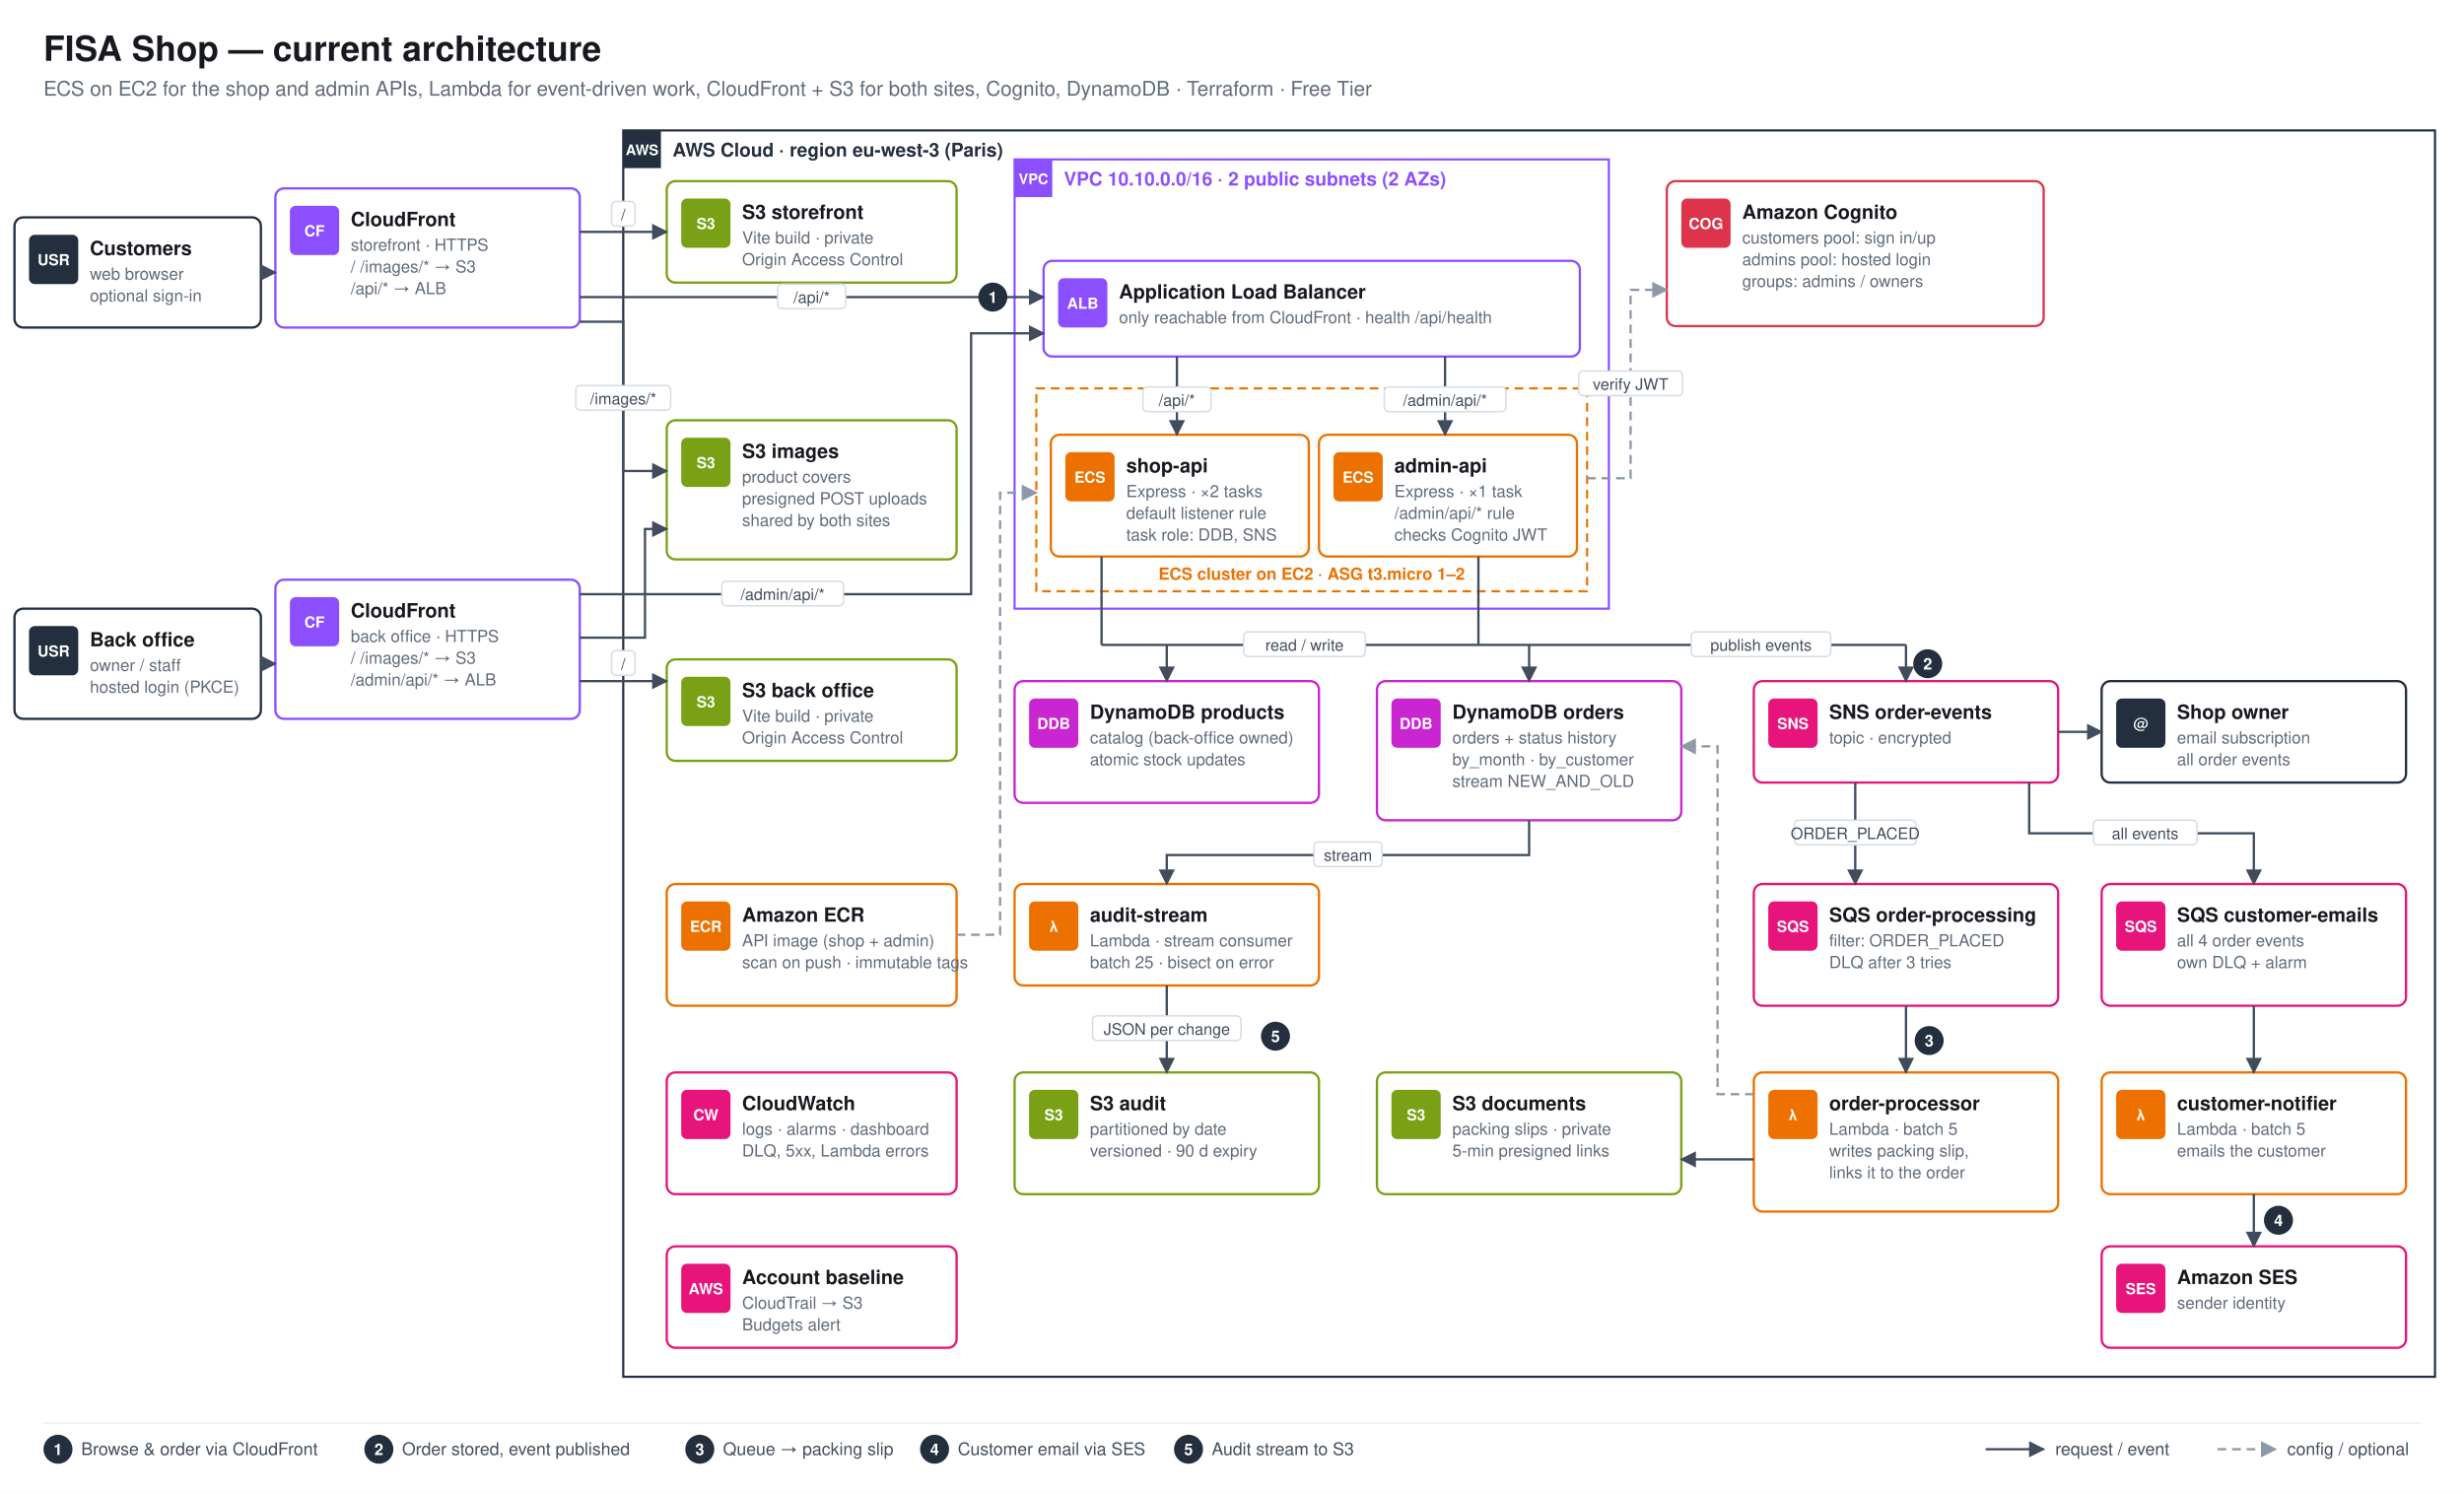
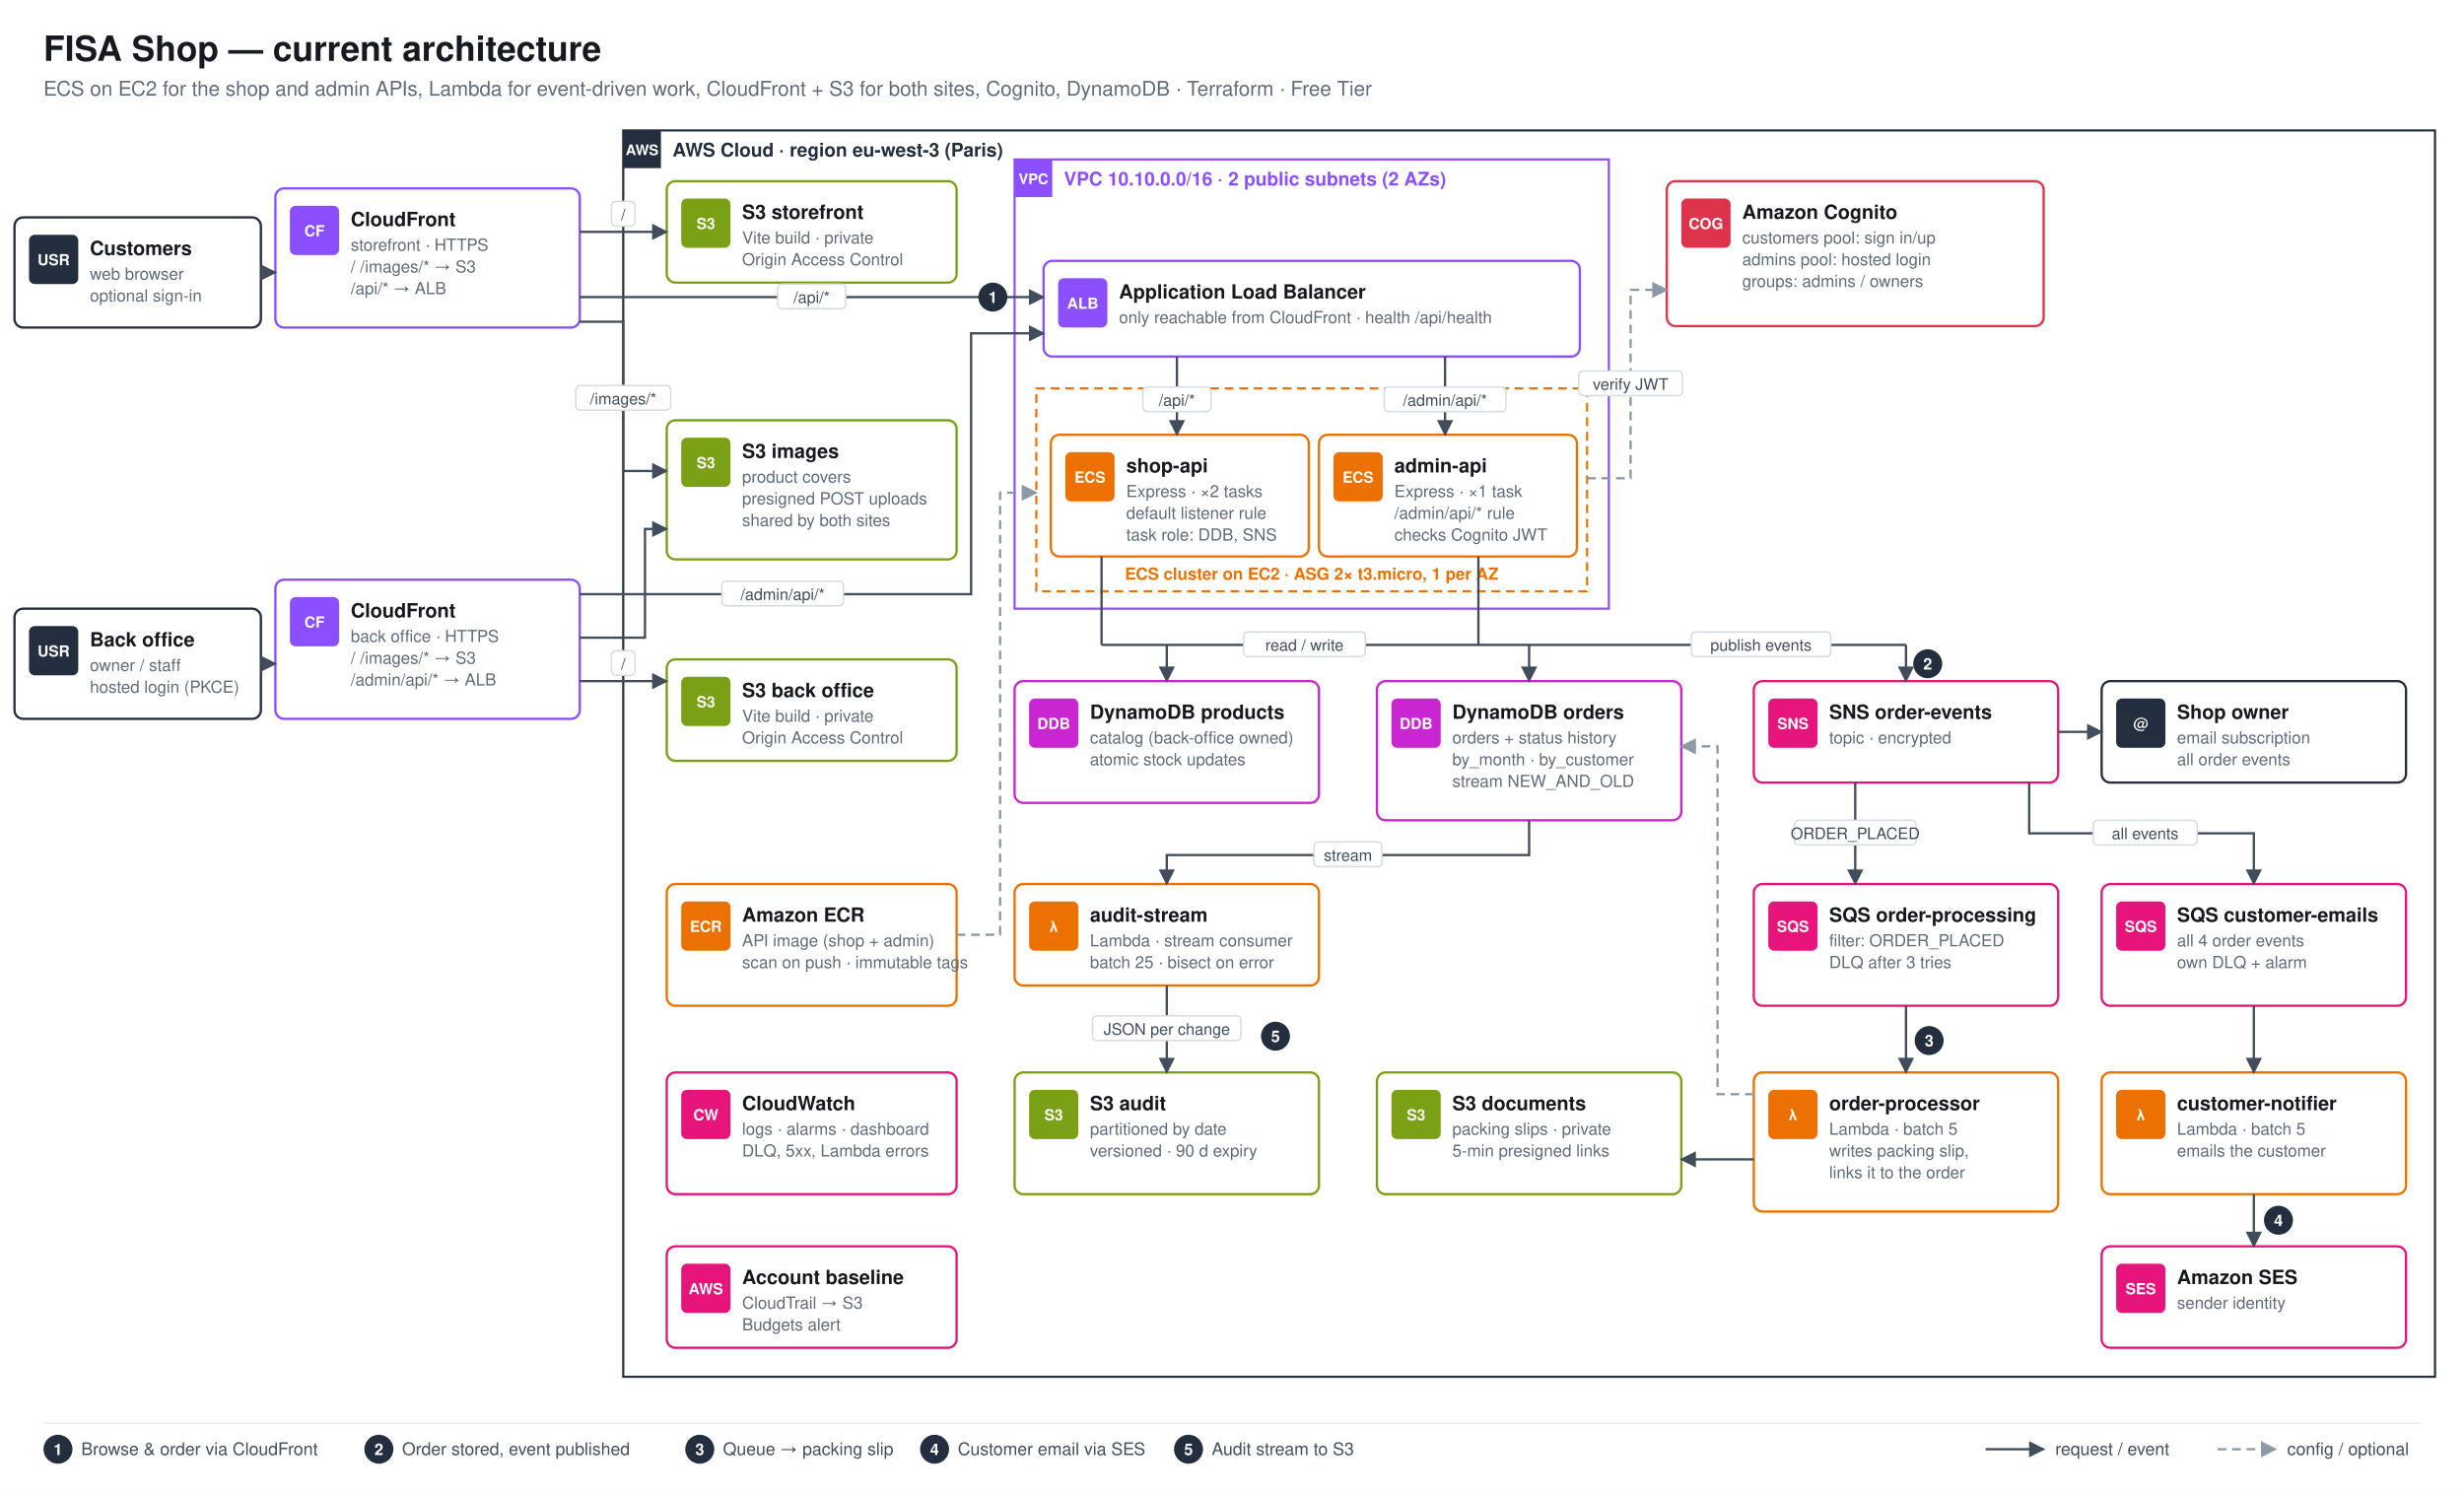
<svg xmlns="http://www.w3.org/2000/svg" viewBox="0 0 1700 1030" width="1700" height="1030" font-family="Helvetica, Arial, sans-serif">
  <defs>
    <marker id="a" viewBox="0 0 10 10" refX="9" refY="5" markerWidth="7" markerHeight="7" orient="auto-start-reverse">
      <path d="M0,0 L10,5 L0,10 z" fill="#414d5c" />
    </marker>
    <marker id="ad" viewBox="0 0 10 10" refX="9" refY="5" markerWidth="7" markerHeight="7" orient="auto-start-reverse">
      <path d="M0,0 L10,5 L0,10 z" fill="#8d99a8" />
    </marker>
  </defs>
  <rect width="1700" height="1030" fill="#ffffff" />
  <text x="30" y="42" font-size="24" font-weight="700" fill="#16191f">FISA Shop — current architecture</text>
  <text x="30" y="66" font-size="14" fill="#5f6b7a">ECS on EC2 for the shop and admin APIs, Lambda for event-driven work, CloudFront + S3 for both sites, Cognito, DynamoDB · Terraform · Free Tier</text>
  <g>
    <rect x="10" y="150" width="170" height="76" rx="6" fill="#fff" stroke="#232F3E" stroke-width="1.6" />
    <rect x="20" y="162" width="34" height="34" rx="4" fill="#232F3E" />
    <text x="37" y="183" font-size="10.5" font-weight="700" fill="#fff" text-anchor="middle">USR</text>
    <text x="62" y="176" font-size="13.5" font-weight="700" fill="#16191f">Customers</text>
    <text x="62" y="193" font-size="11.5" fill="#5f6b7a">web browser</text>
    <text x="62" y="208" font-size="11.5" fill="#5f6b7a">optional sign-in</text>
  </g>
  <g>
    <rect x="10" y="420" width="170" height="76" rx="6" fill="#fff" stroke="#232F3E" stroke-width="1.6" />
    <rect x="20" y="432" width="34" height="34" rx="4" fill="#232F3E" />
    <text x="37" y="453" font-size="10.5" font-weight="700" fill="#fff" text-anchor="middle">USR</text>
    <text x="62" y="446" font-size="13.5" font-weight="700" fill="#16191f">Back office</text>
    <text x="62" y="463" font-size="11.5" fill="#5f6b7a">owner / staff</text>
    <text x="62" y="478" font-size="11.5" fill="#5f6b7a">hosted login (PKCE)</text>
  </g>
  <g>
    <rect x="190" y="130" width="210" height="96" rx="6" fill="#fff" stroke="#8C4FFF" stroke-width="1.6" />
    <rect x="200" y="142" width="34" height="34" rx="4" fill="#8C4FFF" />
    <text x="217" y="163" font-size="10.5" font-weight="700" fill="#fff" text-anchor="middle">CF</text>
    <text x="242" y="156" font-size="13.5" font-weight="700" fill="#16191f">CloudFront</text>
    <text x="242" y="173" font-size="11.5" fill="#5f6b7a">storefront · HTTPS</text>
    <text x="242" y="188" font-size="11.5" fill="#5f6b7a">/ /images/* → S3</text>
    <text x="242" y="203" font-size="11.5" fill="#5f6b7a">/api/* → ALB</text>
  </g>
  <g>
    <rect x="190" y="400" width="210" height="96" rx="6" fill="#fff" stroke="#8C4FFF" stroke-width="1.6" />
    <rect x="200" y="412" width="34" height="34" rx="4" fill="#8C4FFF" />
    <text x="217" y="433" font-size="10.5" font-weight="700" fill="#fff" text-anchor="middle">CF</text>
    <text x="242" y="426" font-size="13.5" font-weight="700" fill="#16191f">CloudFront</text>
    <text x="242" y="443" font-size="11.5" fill="#5f6b7a">back office · HTTPS</text>
    <text x="242" y="458" font-size="11.5" fill="#5f6b7a">/ /images/* → S3</text>
    <text x="242" y="473" font-size="11.5" fill="#5f6b7a">/admin/api/* → ALB</text>
  </g>
  <rect x="430" y="90" width="1250" height="860" fill="none" stroke="#232F3E" stroke-width="1.5" />
  <rect x="430" y="90" width="26" height="26" fill="#232F3E" />
  <text x="443" y="107" font-size="10" font-weight="700" fill="#fff" text-anchor="middle">AWS</text>
  <text x="464" y="108" font-size="13" font-weight="700" fill="#232F3E">AWS Cloud · region eu-west-3 (Paris)</text>
  <g>
    <rect x="460" y="125" width="200" height="70" rx="6" fill="#fff" stroke="#7AA116" stroke-width="1.6" />
    <rect x="470" y="137" width="34" height="34" rx="4" fill="#7AA116" />
    <text x="487" y="158" font-size="10.5" font-weight="700" fill="#fff" text-anchor="middle">S3</text>
    <text x="512" y="151" font-size="13.5" font-weight="700" fill="#16191f">S3 storefront</text>
    <text x="512" y="168" font-size="11.5" fill="#5f6b7a">Vite build · private</text>
    <text x="512" y="183" font-size="11.5" fill="#5f6b7a">Origin Access Control</text>
  </g>
  <g>
    <rect x="460" y="290" width="200" height="96" rx="6" fill="#fff" stroke="#7AA116" stroke-width="1.6" />
    <rect x="470" y="302" width="34" height="34" rx="4" fill="#7AA116" />
    <text x="487" y="323" font-size="10.5" font-weight="700" fill="#fff" text-anchor="middle">S3</text>
    <text x="512" y="316" font-size="13.5" font-weight="700" fill="#16191f">S3 images</text>
    <text x="512" y="333" font-size="11.5" fill="#5f6b7a">product covers</text>
    <text x="512" y="348" font-size="11.5" fill="#5f6b7a">presigned POST uploads</text>
    <text x="512" y="363" font-size="11.5" fill="#5f6b7a">shared by both sites</text>
  </g>
  <g>
    <rect x="460" y="455" width="200" height="70" rx="6" fill="#fff" stroke="#7AA116" stroke-width="1.6" />
    <rect x="470" y="467" width="34" height="34" rx="4" fill="#7AA116" />
    <text x="487" y="488" font-size="10.5" font-weight="700" fill="#fff" text-anchor="middle">S3</text>
    <text x="512" y="481" font-size="13.5" font-weight="700" fill="#16191f">S3 back office</text>
    <text x="512" y="498" font-size="11.5" fill="#5f6b7a">Vite build · private</text>
    <text x="512" y="513" font-size="11.5" fill="#5f6b7a">Origin Access Control</text>
  </g>
  <rect x="700" y="110" width="410" height="310" fill="none" stroke="#8C4FFF" stroke-width="1.5" />
  <rect x="700" y="110" width="26" height="26" fill="#8C4FFF" />
  <text x="713" y="127" font-size="10" font-weight="700" fill="#fff" text-anchor="middle">VPC</text>
  <text x="734" y="128" font-size="13" font-weight="700" fill="#8C4FFF">VPC 10.10.0.0/16 · 2 public subnets (2 AZs)</text>
  <g>
    <rect x="720" y="180" width="370" height="66" rx="6" fill="#fff" stroke="#8C4FFF" stroke-width="1.6" />
    <rect x="730" y="192" width="34" height="34" rx="4" fill="#8C4FFF" />
    <text x="747" y="213" font-size="10.5" font-weight="700" fill="#fff" text-anchor="middle">ALB</text>
    <text x="772" y="206" font-size="13.5" font-weight="700" fill="#16191f">Application Load Balancer</text>
    <text x="772" y="223" font-size="11.5" fill="#5f6b7a">only reachable from CloudFront · health /api/health</text>
  </g>
  <rect x="715" y="268" width="380" height="140" fill="none" stroke="#ED7100" stroke-width="1.5" stroke-dasharray="6 4" />
  <g>
    <rect x="725" y="300" width="178" height="84" rx="6" fill="#fff" stroke="#ED7100" stroke-width="1.6" />
    <rect x="735" y="312" width="34" height="34" rx="4" fill="#ED7100" />
    <text x="752" y="333" font-size="10.5" font-weight="700" fill="#fff" text-anchor="middle">ECS</text>
    <text x="777" y="326" font-size="13.5" font-weight="700" fill="#16191f">shop-api</text>
    <text x="777" y="343" font-size="11.5" fill="#5f6b7a">Express · ×2 tasks</text>
    <text x="777" y="358" font-size="11.5" fill="#5f6b7a">default listener rule</text>
    <text x="777" y="373" font-size="11.5" fill="#5f6b7a">task role: DDB, SNS</text>
  </g>
  <g>
    <rect x="910" y="300" width="178" height="84" rx="6" fill="#fff" stroke="#ED7100" stroke-width="1.6" />
    <rect x="920" y="312" width="34" height="34" rx="4" fill="#ED7100" />
    <text x="937" y="333" font-size="10.5" font-weight="700" fill="#fff" text-anchor="middle">ECS</text>
    <text x="962" y="326" font-size="13.5" font-weight="700" fill="#16191f">admin-api</text>
    <text x="962" y="343" font-size="11.5" fill="#5f6b7a">Express · ×1 task</text>
    <text x="962" y="358" font-size="11.5" fill="#5f6b7a">/admin/api/* rule</text>
    <text x="962" y="373" font-size="11.5" fill="#5f6b7a">checks Cognito JWT</text>
  </g>
-   <text x="905" y="400" font-size="11.5" font-weight="700" fill="#ED7100" text-anchor="middle">ECS cluster on EC2 · ASG t3.micro 1–2</text>
+   <text x="905" y="400" font-size="11.5" font-weight="700" fill="#ED7100" text-anchor="middle">ECS cluster on EC2 · ASG 2× t3.micro, 1 per AZ</text>
  <g>
    <rect x="1150" y="125" width="260" height="100" rx="6" fill="#fff" stroke="#DD344C" stroke-width="1.6" />
    <rect x="1160" y="137" width="34" height="34" rx="4" fill="#DD344C" />
    <text x="1177" y="158" font-size="10.5" font-weight="700" fill="#fff" text-anchor="middle">COG</text>
    <text x="1202" y="151" font-size="13.5" font-weight="700" fill="#16191f">Amazon Cognito</text>
    <text x="1202" y="168" font-size="11.5" fill="#5f6b7a">customers pool: sign in/up</text>
    <text x="1202" y="183" font-size="11.5" fill="#5f6b7a">admins pool: hosted login</text>
    <text x="1202" y="198" font-size="11.5" fill="#5f6b7a">groups: admins / owners</text>
  </g>
  <g>
    <rect x="460" y="610" width="200" height="84" rx="6" fill="#fff" stroke="#ED7100" stroke-width="1.6" />
    <rect x="470" y="622" width="34" height="34" rx="4" fill="#ED7100" />
    <text x="487" y="643" font-size="10.5" font-weight="700" fill="#fff" text-anchor="middle">ECR</text>
    <text x="512" y="636" font-size="13.5" font-weight="700" fill="#16191f">Amazon ECR</text>
    <text x="512" y="653" font-size="11.5" fill="#5f6b7a">API image (shop + admin)</text>
    <text x="512" y="668" font-size="11.5" fill="#5f6b7a">scan on push · immutable tags</text>
  </g>
  <g>
    <rect x="460" y="740" width="200" height="84" rx="6" fill="#fff" stroke="#E7157B" stroke-width="1.6" />
    <rect x="470" y="752" width="34" height="34" rx="4" fill="#E7157B" />
    <text x="487" y="773" font-size="10.5" font-weight="700" fill="#fff" text-anchor="middle">CW</text>
    <text x="512" y="766" font-size="13.5" font-weight="700" fill="#16191f">CloudWatch</text>
    <text x="512" y="783" font-size="11.5" fill="#5f6b7a">logs · alarms · dashboard</text>
    <text x="512" y="798" font-size="11.5" fill="#5f6b7a">DLQ, 5xx, Lambda errors</text>
  </g>
  <g>
    <rect x="460" y="860" width="200" height="70" rx="6" fill="#fff" stroke="#E7157B" stroke-width="1.6" />
    <rect x="470" y="872" width="34" height="34" rx="4" fill="#E7157B" />
    <text x="487" y="893" font-size="10.5" font-weight="700" fill="#fff" text-anchor="middle">AWS</text>
    <text x="512" y="886" font-size="13.5" font-weight="700" fill="#16191f">Account baseline</text>
    <text x="512" y="903" font-size="11.5" fill="#5f6b7a">CloudTrail → S3</text>
    <text x="512" y="918" font-size="11.5" fill="#5f6b7a">Budgets alert</text>
  </g>
  <g>
    <rect x="700" y="470" width="210" height="84" rx="6" fill="#fff" stroke="#C925D1" stroke-width="1.6" />
    <rect x="710" y="482" width="34" height="34" rx="4" fill="#C925D1" />
    <text x="727" y="503" font-size="10.5" font-weight="700" fill="#fff" text-anchor="middle">DDB</text>
    <text x="752" y="496" font-size="13.5" font-weight="700" fill="#16191f">DynamoDB products</text>
    <text x="752" y="513" font-size="11.5" fill="#5f6b7a">catalog (back-office owned)</text>
    <text x="752" y="528" font-size="11.5" fill="#5f6b7a">atomic stock updates</text>
  </g>
  <g>
    <rect x="950" y="470" width="210" height="96" rx="6" fill="#fff" stroke="#C925D1" stroke-width="1.6" />
    <rect x="960" y="482" width="34" height="34" rx="4" fill="#C925D1" />
    <text x="977" y="503" font-size="10.5" font-weight="700" fill="#fff" text-anchor="middle">DDB</text>
    <text x="1002" y="496" font-size="13.5" font-weight="700" fill="#16191f">DynamoDB orders</text>
    <text x="1002" y="513" font-size="11.5" fill="#5f6b7a">orders + status history</text>
    <text x="1002" y="528" font-size="11.5" fill="#5f6b7a">by_month · by_customer</text>
    <text x="1002" y="543" font-size="11.5" fill="#5f6b7a">stream NEW_AND_OLD</text>
  </g>
  <g>
    <rect x="1210" y="470" width="210" height="70" rx="6" fill="#fff" stroke="#E7157B" stroke-width="1.6" />
    <rect x="1220" y="482" width="34" height="34" rx="4" fill="#E7157B" />
    <text x="1237" y="503" font-size="10.5" font-weight="700" fill="#fff" text-anchor="middle">SNS</text>
    <text x="1262" y="496" font-size="13.5" font-weight="700" fill="#16191f">SNS order-events</text>
    <text x="1262" y="513" font-size="11.5" fill="#5f6b7a">topic · encrypted</text>
  </g>
  <g>
    <rect x="1450" y="470" width="210" height="70" rx="6" fill="#fff" stroke="#232F3E" stroke-width="1.6" />
    <rect x="1460" y="482" width="34" height="34" rx="4" fill="#232F3E" />
    <text x="1477" y="503" font-size="10.5" font-weight="700" fill="#fff" text-anchor="middle">@</text>
    <text x="1502" y="496" font-size="13.5" font-weight="700" fill="#16191f">Shop owner</text>
    <text x="1502" y="513" font-size="11.5" fill="#5f6b7a">email subscription</text>
    <text x="1502" y="528" font-size="11.5" fill="#5f6b7a">all order events</text>
  </g>
  <g>
    <rect x="700" y="610" width="210" height="70" rx="6" fill="#fff" stroke="#ED7100" stroke-width="1.6" />
    <rect x="710" y="622" width="34" height="34" rx="4" fill="#ED7100" />
    <text x="727" y="643" font-size="10.5" font-weight="700" fill="#fff" text-anchor="middle">λ</text>
    <text x="752" y="636" font-size="13.5" font-weight="700" fill="#16191f">audit-stream</text>
    <text x="752" y="653" font-size="11.5" fill="#5f6b7a">Lambda · stream consumer</text>
    <text x="752" y="668" font-size="11.5" fill="#5f6b7a">batch 25 · bisect on error</text>
  </g>
  <g>
    <rect x="700" y="740" width="210" height="84" rx="6" fill="#fff" stroke="#7AA116" stroke-width="1.6" />
    <rect x="710" y="752" width="34" height="34" rx="4" fill="#7AA116" />
    <text x="727" y="773" font-size="10.5" font-weight="700" fill="#fff" text-anchor="middle">S3</text>
    <text x="752" y="766" font-size="13.5" font-weight="700" fill="#16191f">S3 audit</text>
    <text x="752" y="783" font-size="11.5" fill="#5f6b7a">partitioned by date</text>
    <text x="752" y="798" font-size="11.5" fill="#5f6b7a">versioned · 90 d expiry</text>
  </g>
  <g>
    <rect x="950" y="740" width="210" height="84" rx="6" fill="#fff" stroke="#7AA116" stroke-width="1.6" />
    <rect x="960" y="752" width="34" height="34" rx="4" fill="#7AA116" />
    <text x="977" y="773" font-size="10.5" font-weight="700" fill="#fff" text-anchor="middle">S3</text>
    <text x="1002" y="766" font-size="13.5" font-weight="700" fill="#16191f">S3 documents</text>
    <text x="1002" y="783" font-size="11.5" fill="#5f6b7a">packing slips · private</text>
    <text x="1002" y="798" font-size="11.5" fill="#5f6b7a">5-min presigned links</text>
  </g>
  <g>
    <rect x="1210" y="610" width="210" height="84" rx="6" fill="#fff" stroke="#E7157B" stroke-width="1.6" />
    <rect x="1220" y="622" width="34" height="34" rx="4" fill="#E7157B" />
    <text x="1237" y="643" font-size="10.5" font-weight="700" fill="#fff" text-anchor="middle">SQS</text>
    <text x="1262" y="636" font-size="13.5" font-weight="700" fill="#16191f">SQS order-processing</text>
    <text x="1262" y="653" font-size="11.5" fill="#5f6b7a">filter: ORDER_PLACED</text>
    <text x="1262" y="668" font-size="11.5" fill="#5f6b7a">DLQ after 3 tries</text>
  </g>
  <g>
    <rect x="1210" y="740" width="210" height="96" rx="6" fill="#fff" stroke="#ED7100" stroke-width="1.6" />
    <rect x="1220" y="752" width="34" height="34" rx="4" fill="#ED7100" />
    <text x="1237" y="773" font-size="10.5" font-weight="700" fill="#fff" text-anchor="middle">λ</text>
    <text x="1262" y="766" font-size="13.5" font-weight="700" fill="#16191f">order-processor</text>
    <text x="1262" y="783" font-size="11.5" fill="#5f6b7a">Lambda · batch 5</text>
    <text x="1262" y="798" font-size="11.5" fill="#5f6b7a">writes packing slip,</text>
    <text x="1262" y="813" font-size="11.5" fill="#5f6b7a">links it to the order</text>
  </g>
  <g>
    <rect x="1450" y="610" width="210" height="84" rx="6" fill="#fff" stroke="#E7157B" stroke-width="1.6" />
    <rect x="1460" y="622" width="34" height="34" rx="4" fill="#E7157B" />
    <text x="1477" y="643" font-size="10.5" font-weight="700" fill="#fff" text-anchor="middle">SQS</text>
    <text x="1502" y="636" font-size="13.5" font-weight="700" fill="#16191f">SQS customer-emails</text>
    <text x="1502" y="653" font-size="11.5" fill="#5f6b7a">all 4 order events</text>
    <text x="1502" y="668" font-size="11.5" fill="#5f6b7a">own DLQ + alarm</text>
  </g>
  <g>
    <rect x="1450" y="740" width="210" height="84" rx="6" fill="#fff" stroke="#ED7100" stroke-width="1.6" />
    <rect x="1460" y="752" width="34" height="34" rx="4" fill="#ED7100" />
    <text x="1477" y="773" font-size="10.5" font-weight="700" fill="#fff" text-anchor="middle">λ</text>
    <text x="1502" y="766" font-size="13.5" font-weight="700" fill="#16191f">customer-notifier</text>
    <text x="1502" y="783" font-size="11.5" fill="#5f6b7a">Lambda · batch 5</text>
    <text x="1502" y="798" font-size="11.5" fill="#5f6b7a">emails the customer</text>
  </g>
  <g>
    <rect x="1450" y="860" width="210" height="70" rx="6" fill="#fff" stroke="#E7157B" stroke-width="1.6" />
    <rect x="1460" y="872" width="34" height="34" rx="4" fill="#E7157B" />
    <text x="1477" y="893" font-size="10.5" font-weight="700" fill="#fff" text-anchor="middle">SES</text>
    <text x="1502" y="886" font-size="13.5" font-weight="700" fill="#16191f">Amazon SES</text>
    <text x="1502" y="903" font-size="11.5" fill="#5f6b7a">sender identity</text>
  </g>
  <path d="M180,188 L190,188" fill="none" stroke="#414d5c" stroke-width="1.6" marker-end="url(#a)" />
  <path d="M180,458 L190,458" fill="none" stroke="#414d5c" stroke-width="1.6" marker-end="url(#a)" />
  <path d="M400,160 L460,160" fill="none" stroke="#414d5c" stroke-width="1.6" marker-end="url(#a)" />
  <path d="M400,205 L720,205" fill="none" stroke="#414d5c" stroke-width="1.6" marker-end="url(#a)" />
  <path d="M400,222 L430,222 L430,325 L460,325" fill="none" stroke="#414d5c" stroke-width="1.6" marker-end="url(#a)" />
  <path d="M400,470 L460,470" fill="none" stroke="#414d5c" stroke-width="1.6" marker-end="url(#a)" />
  <path d="M400,440 L445,440 L445,365 L460,365" fill="none" stroke="#414d5c" stroke-width="1.6" marker-end="url(#a)" />
  <path d="M400,410 L670,410 L670,230 L720,230" fill="none" stroke="#414d5c" stroke-width="1.6" marker-end="url(#a)" />
  <path d="M1095,330 L1125,330 L1125,200 L1150,200" fill="none" stroke="#8d99a8" stroke-width="1.6" stroke-dasharray="6 4" marker-end="url(#ad)" />
  <path d="M660,645 L690,645 L690,340 L715,340" fill="none" stroke="#8d99a8" stroke-width="1.6" stroke-dasharray="6 4" marker-end="url(#ad)" />
  <path d="M812,246 L812,300" fill="none" stroke="#414d5c" stroke-width="1.6" marker-end="url(#a)" />
  <path d="M997,246 L997,300" fill="none" stroke="#414d5c" stroke-width="1.6" marker-end="url(#a)" />
  <path d="M760,384 L760,445" fill="none" stroke="#414d5c" stroke-width="1.6" />
  <path d="M1020,384 L1020,445" fill="none" stroke="#414d5c" stroke-width="1.6" />
  <path d="M760,445 L1315,445" fill="none" stroke="#414d5c" stroke-width="1.6" />
  <path d="M805,445 L805,470" fill="none" stroke="#414d5c" stroke-width="1.6" marker-end="url(#a)" />
  <path d="M1055,445 L1055,470" fill="none" stroke="#414d5c" stroke-width="1.6" marker-end="url(#a)" />
  <path d="M1315,445 L1315,470" fill="none" stroke="#414d5c" stroke-width="1.6" marker-end="url(#a)" />
  <path d="M1420,505 L1450,505" fill="none" stroke="#414d5c" stroke-width="1.6" marker-end="url(#a)" />
  <path d="M1055,566 L1055,590 L805,590 L805,610" fill="none" stroke="#414d5c" stroke-width="1.6" marker-end="url(#a)" />
  <path d="M805,680 L805,740" fill="none" stroke="#414d5c" stroke-width="1.6" marker-end="url(#a)" />
  <path d="M1280,540 L1280,610" fill="none" stroke="#414d5c" stroke-width="1.6" marker-end="url(#a)" />
  <path d="M1400,540 L1400,575 L1555,575 L1555,610" fill="none" stroke="#414d5c" stroke-width="1.6" marker-end="url(#a)" />
  <path d="M1315,694 L1315,740" fill="none" stroke="#414d5c" stroke-width="1.6" marker-end="url(#a)" />
  <path d="M1555,694 L1555,740" fill="none" stroke="#414d5c" stroke-width="1.6" marker-end="url(#a)" />
  <path d="M1555,824 L1555,860" fill="none" stroke="#414d5c" stroke-width="1.6" marker-end="url(#a)" />
  <path d="M1210,800 L1160,800" fill="none" stroke="#414d5c" stroke-width="1.6" marker-end="url(#a)" />
  <path d="M1210,755 L1185,755 L1185,515 L1160,515" fill="none" stroke="#8d99a8" stroke-width="1.6" stroke-dasharray="6 4" marker-end="url(#ad)" />
  <line x1="30" y1="982" x2="1670" y2="982" stroke="#e9ebed" />
  <text x="56" y="1004" font-size="12" font-weight="400" fill="#414d5c" text-anchor="start">Browse &amp; order via CloudFront</text>
  <text x="277.4" y="1004" font-size="12" font-weight="400" fill="#414d5c" text-anchor="start">Order stored, event published</text>
  <text x="498.8" y="1004" font-size="12" font-weight="400" fill="#414d5c" text-anchor="start">Queue → packing slip</text>
  <text x="660.8" y="1004" font-size="12" font-weight="400" fill="#414d5c" text-anchor="start">Customer email via SES</text>
  <text x="836.0" y="1004" font-size="12" font-weight="400" fill="#414d5c" text-anchor="start">Audit stream to S3</text>
  <path d="M1370,1000 L1410,1000" stroke="#414d5c" stroke-width="1.6" marker-end="url(#a)" />
  <text x="1418" y="1004" font-size="12" font-weight="400" fill="#414d5c" text-anchor="start">request / event</text>
  <path d="M1530,1000 L1570,1000" stroke="#8d99a8" stroke-width="1.6" stroke-dasharray="6 4" marker-end="url(#ad)" />
  <text x="1578" y="1004" font-size="12" font-weight="400" fill="#414d5c" text-anchor="start">config / optional</text>
  <rect x="421.92" y="139" width="16.16" height="17" rx="3" fill="#fff" stroke="#d5dbe1" />
  <text x="430" y="152" font-size="11" fill="#414d5c" text-anchor="middle">/</text>
  <rect x="536.52" y="196" width="46.96" height="17" rx="3" fill="#fff" stroke="#d5dbe1" />
  <text x="560" y="209" font-size="11" fill="#414d5c" text-anchor="middle">/api/*</text>
  <rect x="397.28" y="266" width="65.44" height="17" rx="3" fill="#fff" stroke="#d5dbe1" />
  <text x="430" y="279" font-size="11" fill="#414d5c" text-anchor="middle">/images/*</text>
  <rect x="421.92" y="449" width="16.16" height="17" rx="3" fill="#fff" stroke="#d5dbe1" />
  <text x="430" y="462" font-size="11" fill="#414d5c" text-anchor="middle">/</text>
  <rect x="498.04" y="401" width="83.92" height="17" rx="3" fill="#fff" stroke="#d5dbe1" />
  <text x="540" y="414" font-size="11" fill="#414d5c" text-anchor="middle">/admin/api/*</text>
  <rect x="1089.2" y="256" width="71.6" height="17" rx="3" fill="#fff" stroke="#d5dbe1" />
  <text x="1125" y="269" font-size="11" fill="#414d5c" text-anchor="middle">verify JWT</text>
  <rect x="788.52" y="267" width="46.96" height="17" rx="3" fill="#fff" stroke="#d5dbe1" />
  <text x="812" y="280" font-size="11" fill="#414d5c" text-anchor="middle">/api/*</text>
  <rect x="955.04" y="267" width="83.92" height="17" rx="3" fill="#fff" stroke="#d5dbe1" />
  <text x="997" y="280" font-size="11" fill="#414d5c" text-anchor="middle">/admin/api/*</text>
  <rect x="858.04" y="436" width="83.92" height="17" rx="3" fill="#fff" stroke="#d5dbe1" />
  <text x="900" y="449" font-size="11" fill="#414d5c" text-anchor="middle">read / write</text>
  <rect x="1166.88" y="436" width="96.24" height="17" rx="3" fill="#fff" stroke="#d5dbe1" />
  <text x="1215" y="449" font-size="11" fill="#414d5c" text-anchor="middle">publish events</text>
  <rect x="906.52" y="581" width="46.96" height="17" rx="3" fill="#fff" stroke="#d5dbe1" />
  <text x="930" y="594" font-size="11" fill="#414d5c" text-anchor="middle">stream</text>
  <rect x="753.8" y="701" width="102.4" height="17" rx="3" fill="#fff" stroke="#d5dbe1" />
  <text x="805" y="714" font-size="11" fill="#414d5c" text-anchor="middle">JSON per change</text>
  <rect x="1238.04" y="566" width="83.92" height="17" rx="3" fill="#fff" stroke="#d5dbe1" />
  <text x="1280" y="579" font-size="11" fill="#414d5c" text-anchor="middle">ORDER_PLACED</text>
  <rect x="1444.2" y="566" width="71.6" height="17" rx="3" fill="#fff" stroke="#d5dbe1" />
  <text x="1480" y="579" font-size="11" fill="#414d5c" text-anchor="middle">all events</text>
  <circle cx="685" cy="205" r="10" fill="#232F3E" />
  <text x="685" y="209" font-size="11" font-weight="700" fill="#fff" text-anchor="middle">1</text>
  <circle cx="1330" cy="458" r="10" fill="#232F3E" />
  <text x="1330" y="462" font-size="11" font-weight="700" fill="#fff" text-anchor="middle">2</text>
  <circle cx="1331" cy="718" r="10" fill="#232F3E" />
  <text x="1331" y="722" font-size="11" font-weight="700" fill="#fff" text-anchor="middle">3</text>
  <circle cx="1572" cy="842" r="10" fill="#232F3E" />
  <text x="1572" y="846" font-size="11" font-weight="700" fill="#fff" text-anchor="middle">4</text>
  <circle cx="880" cy="715" r="10" fill="#232F3E" />
  <text x="880" y="719" font-size="11" font-weight="700" fill="#fff" text-anchor="middle">5</text>
  <circle cx="40" cy="1000" r="10" fill="#232F3E" />
  <text x="40" y="1004" font-size="11" font-weight="700" fill="#fff" text-anchor="middle">1</text>
  <circle cx="261.4" cy="1000" r="10" fill="#232F3E" />
  <text x="261.4" y="1004" font-size="11" font-weight="700" fill="#fff" text-anchor="middle">2</text>
  <circle cx="482.8" cy="1000" r="10" fill="#232F3E" />
  <text x="482.8" y="1004" font-size="11" font-weight="700" fill="#fff" text-anchor="middle">3</text>
  <circle cx="644.8" cy="1000" r="10" fill="#232F3E" />
  <text x="644.8" y="1004" font-size="11" font-weight="700" fill="#fff" text-anchor="middle">4</text>
  <circle cx="820.0" cy="1000" r="10" fill="#232F3E" />
  <text x="820.0" y="1004" font-size="11" font-weight="700" fill="#fff" text-anchor="middle">5</text>
</svg>
